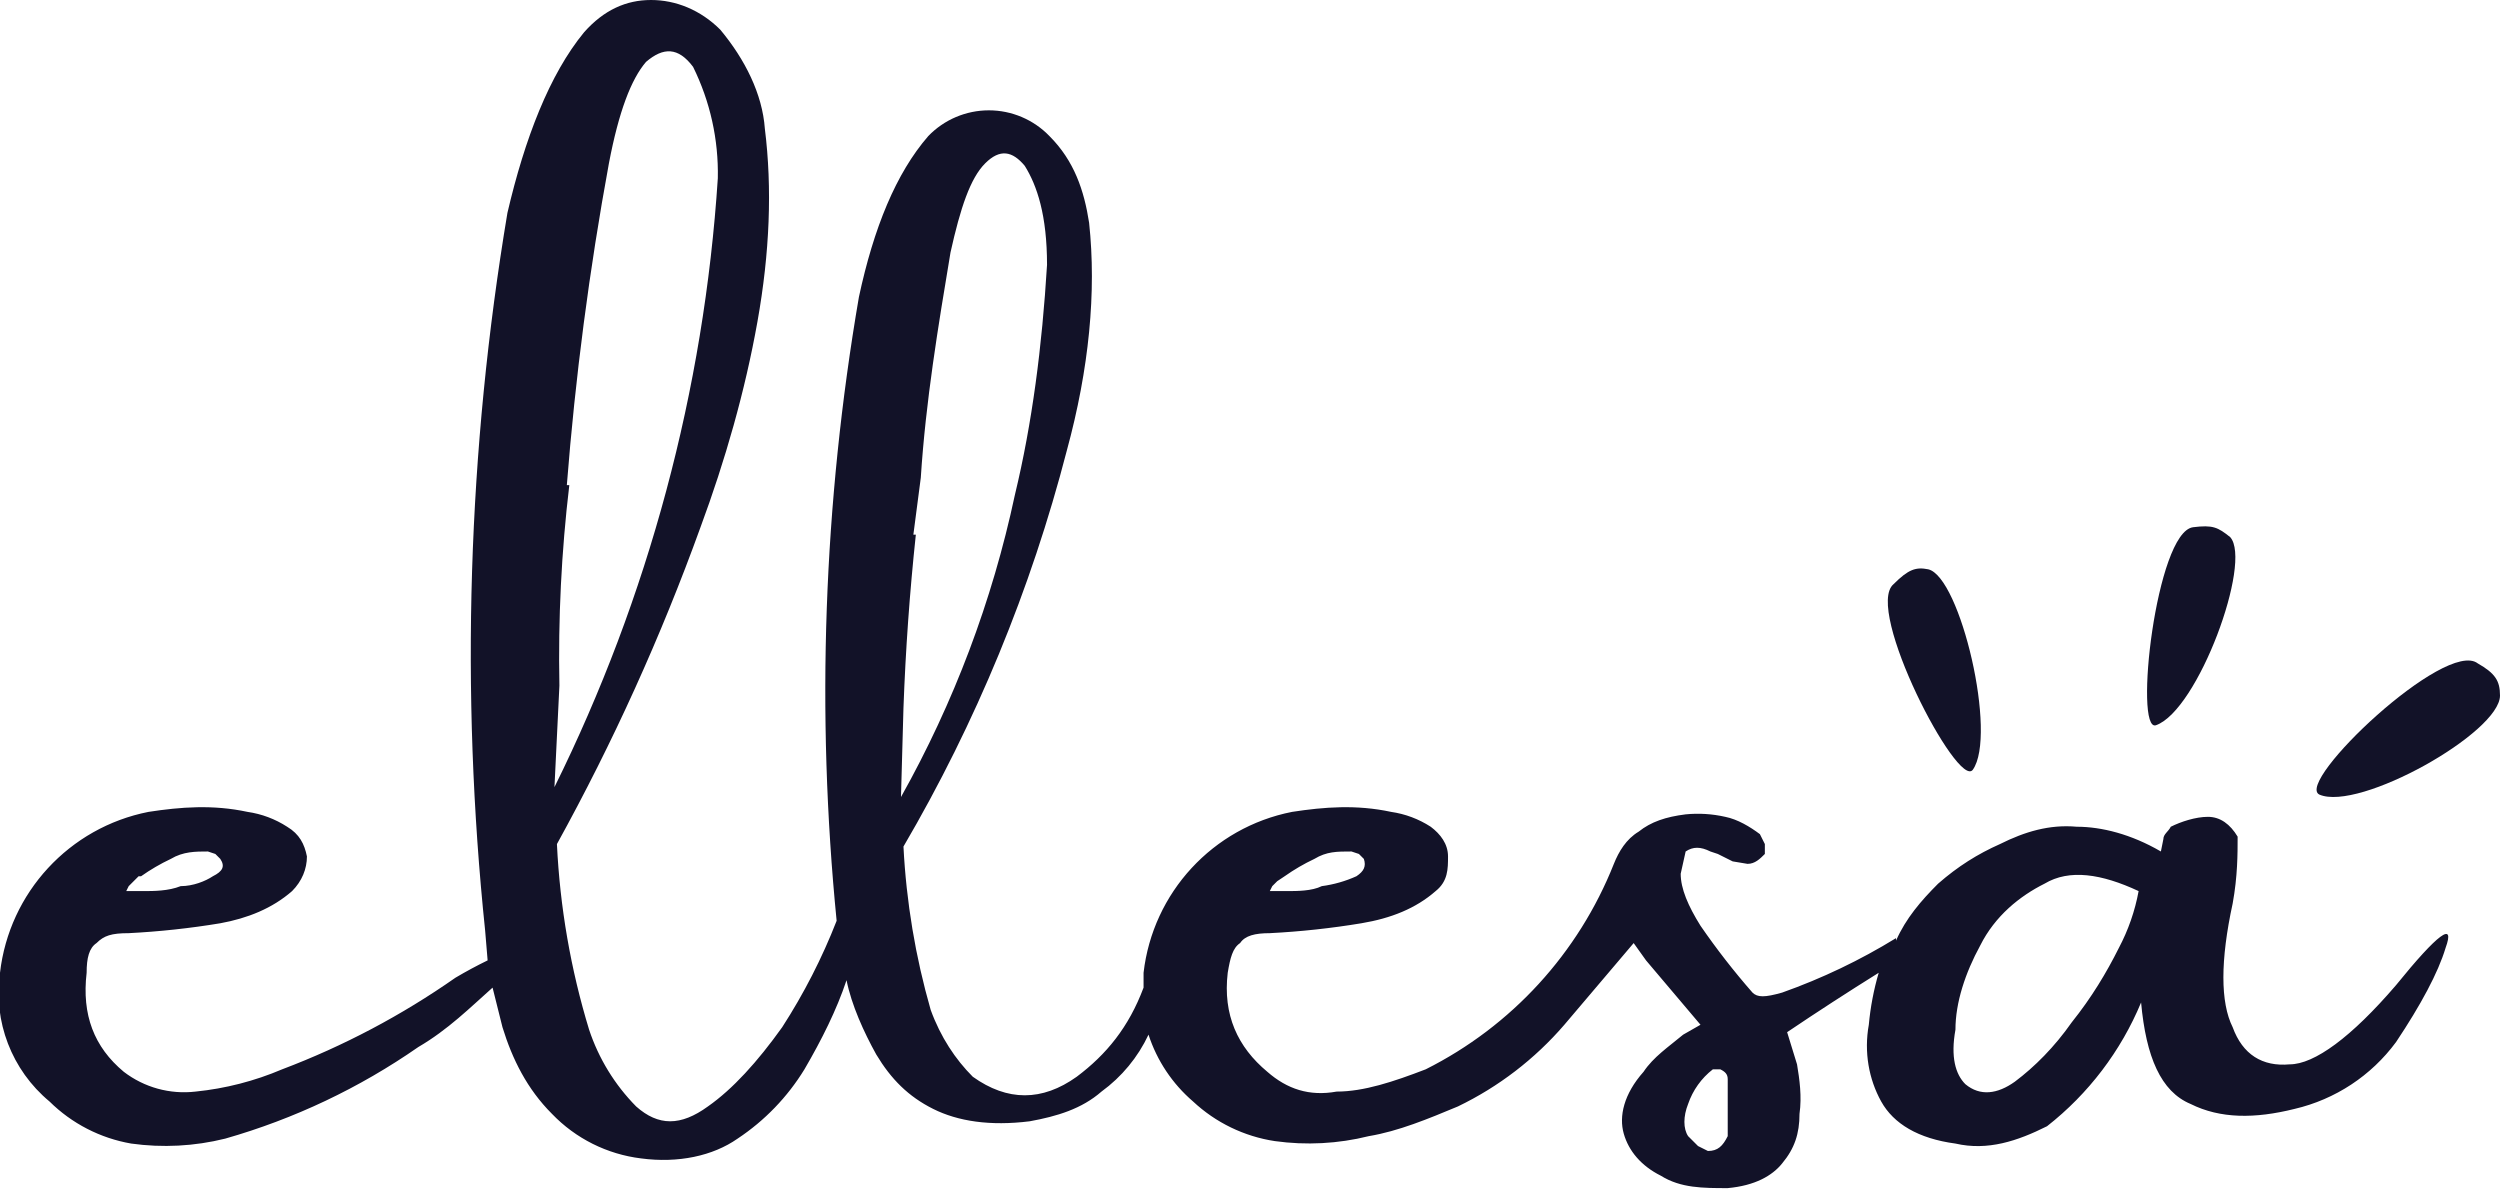
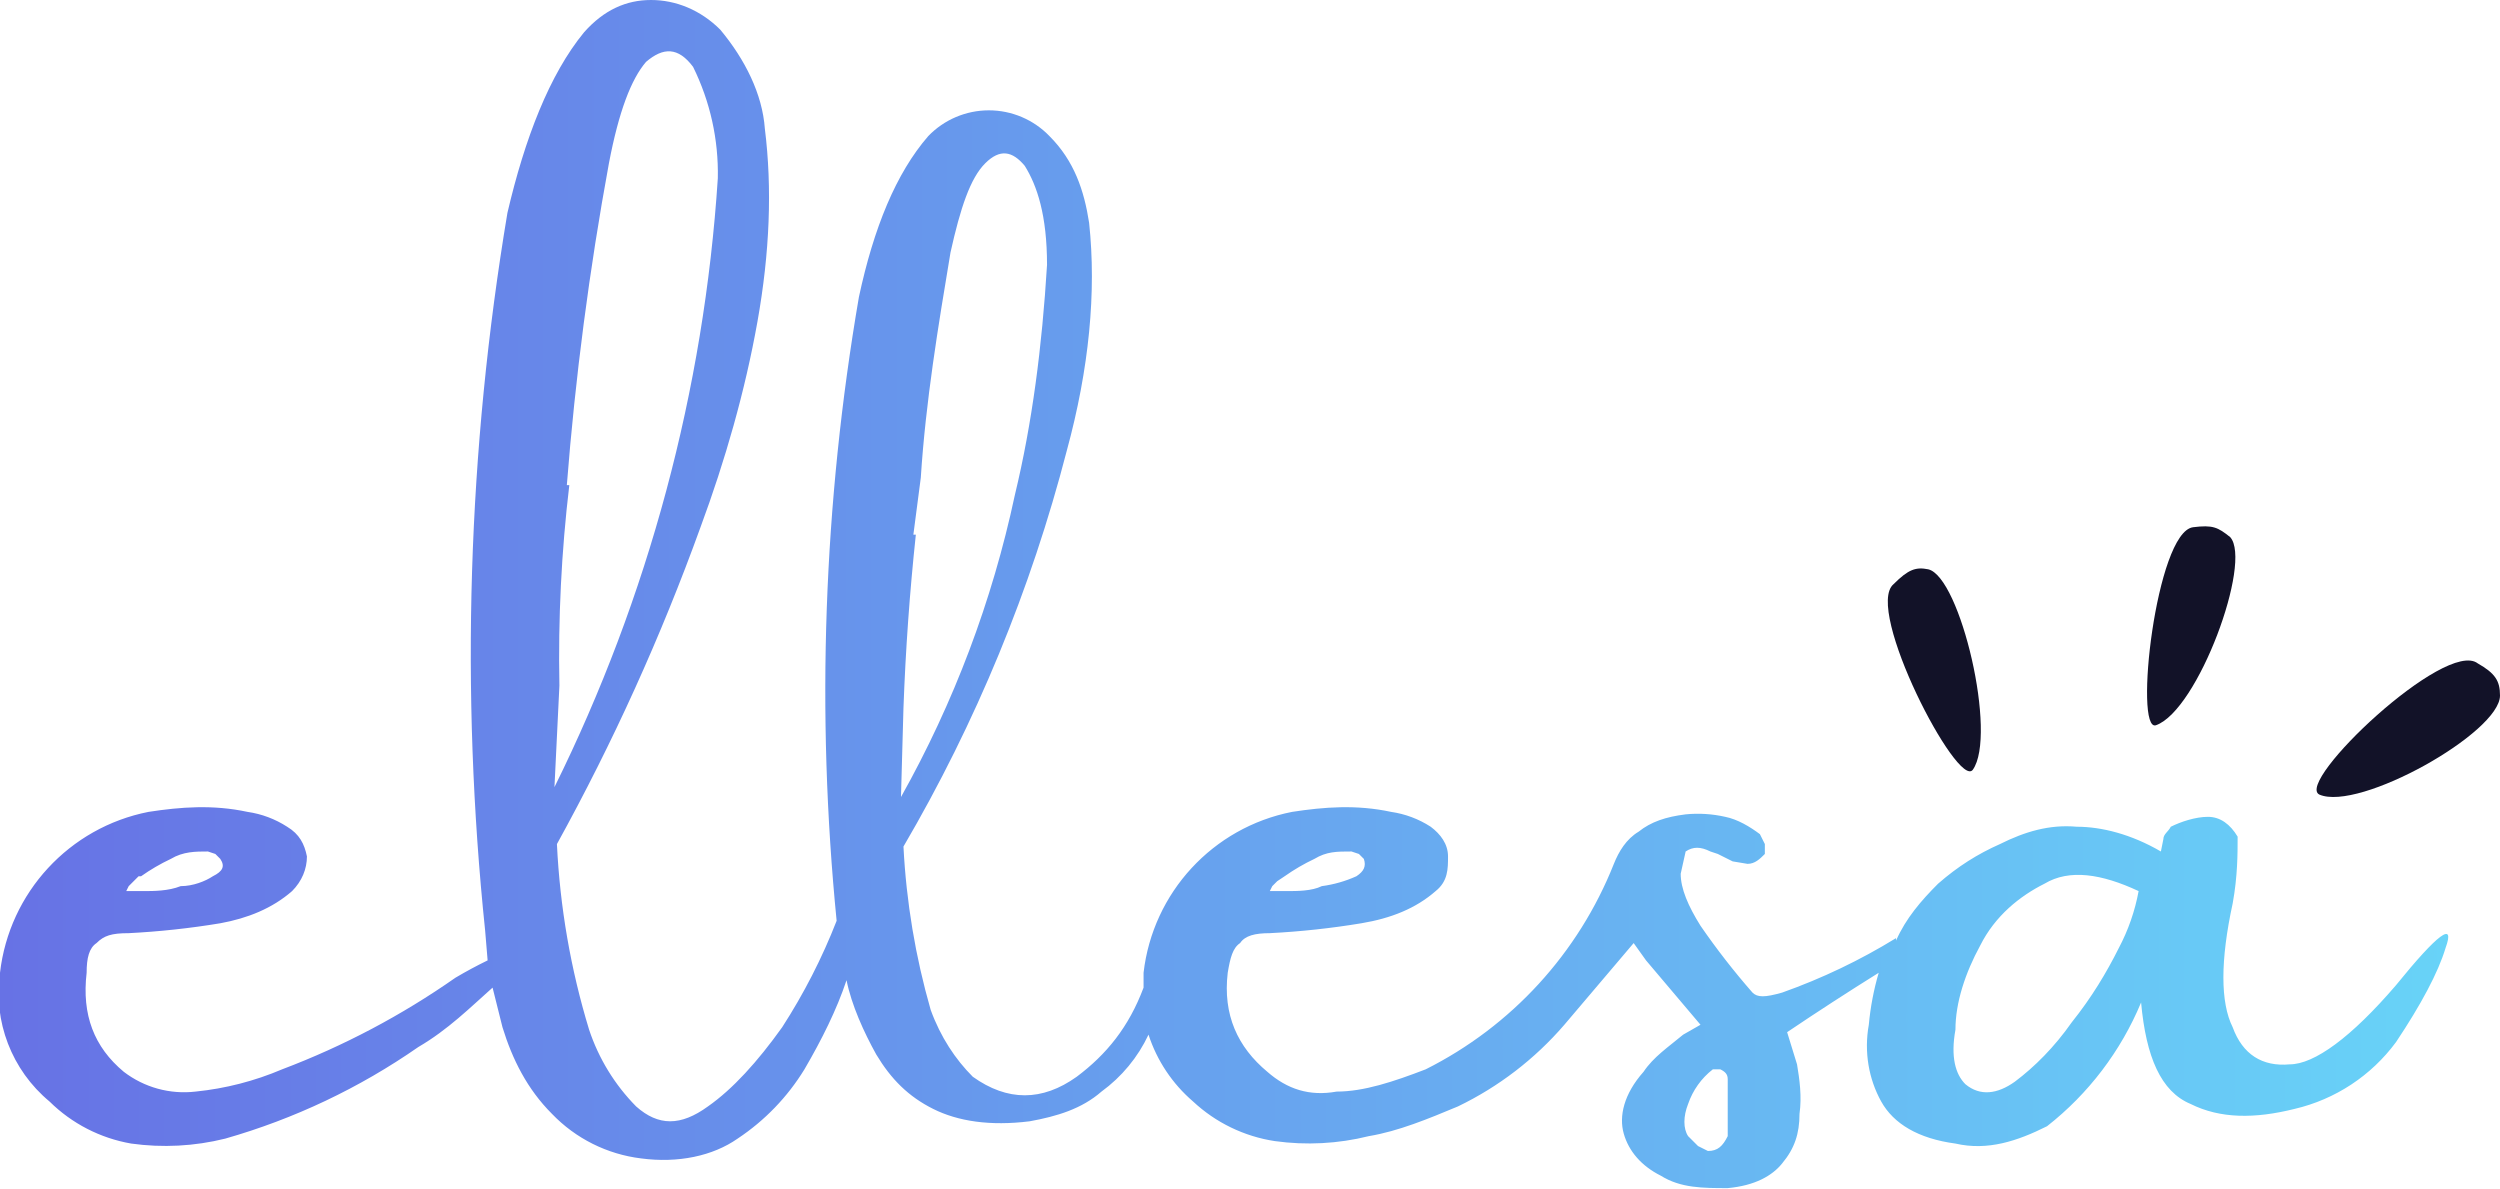
- <svg xmlns="http://www.w3.org/2000/svg" width="101" height="48">
+ <svg xmlns="http://www.w3.org/2000/svg" id="myLogo" width="101" height="48">
  <defs>
-     <linearGradient id="grad3" x1="0%" y1="0%" x2="100%" y2="0%">
-       <stop offset="0%" style="stop-color:#6772E5;stop-opacity:1" />
-       <stop offset="100%" style="stop-color:#68D5F8;stop-opacity:1" />
+     <linearGradient id="grad3" gradientUnits="userSpaceOnUse">
+       <stop offset="0%" class="stop1" stop-color="#6772E5" />
+       <stop offset="100%" class="stop2" stop-color="#68D5F8" />
+     </linearGradient>
+     <linearGradient id="grad-crimson" gradientUnits="userSpaceOnUse">
+       <stop offset="0%" class="stop1" stop-color="#C81C31" />
+       <stop offset="100%" class="stop2" stop-color="#FF4058" />
+     </linearGradient>
+     <linearGradient id="grad-turquoise" gradientUnits="userSpaceOnUse">
+       <stop offset="0%" class="stop1" stop-color="#4DD0E1" />
+       <stop offset="100%" class="stop2" stop-color="#4EFFB4" />
+     </linearGradient>
+     <linearGradient id="grad-dodgerblue" gradientUnits="userSpaceOnUse">
+       <stop offset="0%" class="stop1" stop-color="#4480FF" />
+       <stop offset="100%" class="stop2" stop-color="#4DDE01" />
+     </linearGradient>
+     <linearGradient id="grad-slategray" gradientUnits="userSpaceOnUse">
+       <stop offset="0%" class="stop1" stop-color="#3B3B44" />
+       <stop offset="100%" class="stop2" stop-color="#7D89B5" />
+     </linearGradient>
+     <linearGradient id="grad-kiwi" gradientUnits="userSpaceOnUse">
+       <stop offset="0%" class="stop1" stop-color="#4CAF50" />
+       <stop offset="100%" class="stop2" stop-color="#B7EE68" />
+     </linearGradient>
+     <linearGradient id="grad-gold" gradientUnits="userSpaceOnUse">
+       <stop offset="0%" class="stop1" stop-color="#F4B400" />
+       <stop offset="100%" class="stop2" stop-color="#4CAF50" />
+     </linearGradient>
+     <linearGradient id="grad-vermilion" gradientUnits="userSpaceOnUse">
+       <stop offset="0%" class="stop1" stop-color="#F44336" />
+       <stop offset="100%" class="stop2" stop-color="#FF9E65" />
+     </linearGradient>
+     <linearGradient id="grad-lilac" gradientUnits="userSpaceOnUse">
+       <stop offset="0%" class="stop1" stop-color="#9575CD" />
+       <stop offset="100%" class="stop2" stop-color="#C0A0F7" />
+     </linearGradient>
+     <linearGradient id="grad-lochmara" gradientUnits="userSpaceOnUse">
+       <stop offset="0%" class="stop1" stop-color="#0277BD" />
+       <stop offset="100%" class="stop2" stop-color="#28AAF8" />
+     </linearGradient>
+     <linearGradient id="grad-cerulean" gradientUnits="userSpaceOnUse">
+       <stop offset="0%" class="stop1" stop-color="#03A9F4" />
+       <stop offset="100%" class="stop2" stop-color="#28E2F8" />
+     </linearGradient>
+     <linearGradient id="grad-hibiscus" gradientUnits="userSpaceOnUse">
+       <stop offset="0%" class="stop1" stop-color="#BD2E6E" />
+       <stop offset="100%" class="stop2" stop-color="#F74E93" />
    </linearGradient>
  </defs>
  <g>
-     <path id="logoName" fill="#121228" d="M76.6 38c.4-.9 1-1.6 1.7-2.3.8-.7 1.6-1.2 2.5-1.6 1-.5 2-.8 3.1-.7 1 0 2.2.3 3.4 1l.1-.5c0-.2.2-.3.3-.5.4-.2 1-.4 1.5-.4s.9.3 1.2.8c0 .7 0 1.6-.2 2.7-.5 2.3-.5 4 0 5 .4 1.1 1.2 1.6 2.3 1.5 1 0 2.5-1.1 4.3-3.2 1.7-2.1 2.4-2.6 2-1.5-.3 1-1 2.3-2 3.8a7.1 7.1 0 0 1-4.1 2.7c-1.6.4-3 .4-4.2-.2-1.2-.5-1.8-1.9-2-4.1a12.4 12.4 0 0 1-3.8 5c-1.2.6-2.4 1-3.7.7-1.5-.2-2.5-.8-3-1.7-.5-.9-.7-2-.5-3.1a11 11 0 0 1 .4-2.1 125.4 125.4 0 0 0-3.7 2.4l.4 1.3c.1.6.2 1.3.1 2 0 .8-.2 1.4-.7 2-.4.5-1.1.9-2.2 1-1 0-1.9 0-2.7-.5-.8-.4-1.3-1-1.5-1.7-.2-.7 0-1.6.8-2.5.4-.6 1-1 1.6-1.5l.7-.4-2.2-2.6-.5-.7-2.8 3.3a13.3 13.3 0 0 1-4.3 3.3c-1.2.5-2.4 1-3.6 1.2a10 10 0 0 1-3.8.2 6.2 6.2 0 0 1-3.3-1.6 6 6 0 0 1-1.8-2.7 6 6 0 0 1-1.9 2.3c-.8.7-1.8 1-2.9 1.2-1.6.2-2.9 0-3.9-.5s-1.7-1.2-2.3-2.2c-.5-.9-1-2-1.2-3-.4 1.2-1 2.4-1.7 3.6a9 9 0 0 1-2.7 2.8c-1 .7-2.4 1-3.9.8a6 6 0 0 1-3.6-1.8c-1-1-1.6-2.2-2-3.5l-.4-1.6c-.9.8-1.8 1.7-3 2.4A26.3 26.3 0 0 1 9.1 46a10 10 0 0 1-3.8.2A6.2 6.2 0 0 1 2 44.5a5.7 5.7 0 0 1-2-5.2 7.5 7.5 0 0 1 6-6.5c1.3-.2 2.6-.3 4 0a4 4 0 0 1 1.6.6c.5.3.7.7.8 1.2 0 .5-.2 1-.6 1.4-.8.7-1.8 1.1-2.9 1.3a33 33 0 0 1-3.7.4c-.7 0-1 .1-1.3.4-.3.2-.4.6-.4 1.2-.2 1.7.3 3 1.5 4a4 4 0 0 0 2.9.8 12 12 0 0 0 3.5-.9 31.9 31.9 0 0 0 7-3.7 18 18 0 0 1 1.3-.7l-.1-1.2a108 108 0 0 1 .9-29c.7-3 1.7-5.6 3.1-7.3.8-.9 1.7-1.3 2.7-1.3 1 0 2 .4 2.8 1.2 1 1.2 1.7 2.6 1.8 4 .3 2.4.2 5-.3 7.8s-1.3 5.6-2.3 8.3a89.3 89.3 0 0 1-5.8 12.8 30.7 30.7 0 0 0 1.3 7.5 8 8 0 0 0 1.9 3.1c.9.8 1.8.8 2.9 0 1-.7 2-1.8 3-3.2a24 24 0 0 0 2.2-4.3 94.1 94.1 0 0 1 .9-25.2c.6-2.8 1.5-5 2.8-6.5a3.4 3.4 0 0 1 4.9 0c1 1 1.4 2.2 1.6 3.5.3 2.8 0 5.9-.9 9.2a62.8 62.8 0 0 1-6.6 16 29.3 29.3 0 0 0 1.1 6.6c.4 1.1 1 2 1.7 2.7 1.4 1 2.8 1 4.2 0 1.2-.9 2.1-2 2.7-3.6v-.6a7.5 7.5 0 0 1 6-6.5c1.3-.2 2.6-.3 4 0a4 4 0 0 1 1.6.6c.4.3.7.7.7 1.2s0 1-.5 1.4c-.8.7-1.8 1.1-3 1.3a33 33 0 0 1-3.7.4c-.6 0-1 .1-1.2.4-.3.2-.4.6-.5 1.2-.2 1.7.4 3 1.6 4 .8.7 1.7 1 2.8.8 1.1 0 2.3-.4 3.6-.9a15.8 15.8 0 0 0 7.6-8.3c.2-.5.5-1 1-1.3.5-.4 1.1-.6 1.9-.7a5 5 0 0 1 1.6.1c.5.1 1 .4 1.4.7l.2.4v.4c-.2.2-.4.4-.7.4l-.6-.1-.6-.3-.3-.1c-.4-.2-.7-.2-1 0l-.2.9c0 .6.3 1.3.8 2.1a29.4 29.4 0 0 0 2.1 2.7c.2.2.5.2 1.2 0a24.3 24.3 0 0 0 4.6-2.2zm-71-2.6l-.2.2-.2.2-.1.2h.7c.4 0 1 0 1.5-.2.5 0 1-.2 1.3-.4.4-.2.5-.4.3-.7l-.2-.2-.3-.1c-.5 0-1 0-1.5.3a8 8 0 0 0-1.2.7zM23 19.6a58.8 58.8 0 0 0-.4 8.1l-.2 4.1A65 65 0 0 0 29 7.2a9.7 9.7 0 0 0-1-4.5c-.6-.8-1.2-.8-1.9-.2-.6.7-1.1 2-1.5 4.1a126.4 126.4 0 0 0-1.7 13zm14 2a100 100 0 0 0-.5 7l-.1 3.6A43.5 43.5 0 0 0 41 20c.7-2.9 1.1-6 1.3-9.3 0-2-.4-3.2-.9-4-.5-.6-1-.7-1.6-.1-.6.6-1 1.8-1.4 3.6-.5 3-1 6-1.2 9.1l-.3 2.3zm14.9 13.8l-.3.2-.2.2-.1.2h.7c.4 0 1 0 1.4-.2a5 5 0 0 0 1.4-.4c.3-.2.4-.4.3-.7l-.2-.2-.3-.1c-.6 0-1 0-1.5.3a8 8 0 0 0-1.2.7zM69 46.5c.4 0 .6-.2.8-.6v-1.3-1c0-.2-.1-.3-.3-.4h-.3a3 3 0 0 0-1 1.4c-.2.5-.2 1 0 1.3l.4.4.4.2zm10.4-2.7c.6.5 1.3.4 2-.1.8-.6 1.6-1.4 2.3-2.4.8-1 1.4-2 1.9-3a8 8 0 0 0 .8-2.3c-1.5-.7-2.8-.9-3.8-.3-1 .5-2 1.3-2.6 2.5-.6 1.1-1 2.3-1 3.4-.2 1.1 0 1.8.4 2.2z" />
+     <path id="logoName" fill="url(#grad3)" d="M76.6 38c.4-.9 1-1.6 1.7-2.3.8-.7 1.6-1.2 2.5-1.6 1-.5 2-.8 3.1-.7 1 0 2.2.3 3.4 1l.1-.5c0-.2.2-.3.3-.5.4-.2 1-.4 1.5-.4s.9.3 1.2.8c0 .7 0 1.6-.2 2.7-.5 2.3-.5 4 0 5 .4 1.1 1.2 1.6 2.3 1.5 1 0 2.5-1.1 4.3-3.2 1.7-2.1 2.4-2.6 2-1.5-.3 1-1 2.3-2 3.8a7.1 7.1 0 0 1-4.1 2.7c-1.6.4-3 .4-4.2-.2-1.2-.5-1.8-1.9-2-4.1a12.4 12.4 0 0 1-3.8 5c-1.2.6-2.4 1-3.7.7-1.5-.2-2.5-.8-3-1.7-.5-.9-.7-2-.5-3.1a11 11 0 0 1 .4-2.1 125.4 125.4 0 0 0-3.7 2.4l.4 1.3c.1.6.2 1.3.1 2 0 .8-.2 1.4-.7 2-.4.5-1.1.9-2.2 1-1 0-1.9 0-2.7-.5-.8-.4-1.3-1-1.5-1.7-.2-.7 0-1.6.8-2.5.4-.6 1-1 1.6-1.5l.7-.4-2.2-2.6-.5-.7-2.8 3.3a13.3 13.3 0 0 1-4.3 3.3c-1.2.5-2.4 1-3.6 1.2a10 10 0 0 1-3.8.2 6.2 6.2 0 0 1-3.3-1.6 6 6 0 0 1-1.8-2.7 6 6 0 0 1-1.9 2.3c-.8.7-1.8 1-2.9 1.2-1.6.2-2.9 0-3.9-.5s-1.7-1.2-2.3-2.2c-.5-.9-1-2-1.2-3-.4 1.2-1 2.4-1.7 3.6a9 9 0 0 1-2.7 2.8c-1 .7-2.4 1-3.9.8a6 6 0 0 1-3.6-1.8c-1-1-1.6-2.2-2-3.5l-.4-1.6c-.9.8-1.8 1.7-3 2.4A26.3 26.3 0 0 1 9.1 46a10 10 0 0 1-3.8.2A6.2 6.2 0 0 1 2 44.5a5.7 5.7 0 0 1-2-5.2 7.5 7.5 0 0 1 6-6.5c1.3-.2 2.6-.3 4 0a4 4 0 0 1 1.6.6c.5.3.7.7.8 1.2 0 .5-.2 1-.6 1.4-.8.7-1.8 1.1-2.9 1.3a33 33 0 0 1-3.7.4c-.7 0-1 .1-1.3.4-.3.2-.4.6-.4 1.2-.2 1.7.3 3 1.5 4a4 4 0 0 0 2.9.8 12 12 0 0 0 3.5-.9 31.9 31.9 0 0 0 7-3.7 18 18 0 0 1 1.3-.7l-.1-1.2a108 108 0 0 1 .9-29c.7-3 1.7-5.6 3.1-7.3.8-.9 1.7-1.3 2.7-1.3 1 0 2 .4 2.8 1.2 1 1.2 1.7 2.6 1.8 4 .3 2.4.2 5-.3 7.8s-1.3 5.6-2.3 8.3a89.3 89.3 0 0 1-5.8 12.8 30.7 30.7 0 0 0 1.3 7.5 8 8 0 0 0 1.9 3.1c.9.8 1.8.8 2.9 0 1-.7 2-1.8 3-3.2a24 24 0 0 0 2.2-4.3 94.1 94.1 0 0 1 .9-25.2c.6-2.8 1.5-5 2.8-6.5a3.4 3.4 0 0 1 4.9 0c1 1 1.4 2.2 1.6 3.5.3 2.8 0 5.9-.9 9.2a62.8 62.8 0 0 1-6.6 16 29.3 29.3 0 0 0 1.1 6.6c.4 1.1 1 2 1.7 2.7 1.4 1 2.8 1 4.2 0 1.2-.9 2.1-2 2.7-3.6v-.6a7.5 7.5 0 0 1 6-6.5c1.3-.2 2.6-.3 4 0a4 4 0 0 1 1.6.6c.4.3.7.7.7 1.2s0 1-.5 1.4c-.8.7-1.8 1.1-3 1.3a33 33 0 0 1-3.7.4c-.6 0-1 .1-1.2.4-.3.2-.4.6-.5 1.2-.2 1.7.4 3 1.6 4 .8.7 1.7 1 2.8.8 1.1 0 2.3-.4 3.6-.9a15.8 15.8 0 0 0 7.6-8.3c.2-.5.5-1 1-1.3.5-.4 1.1-.6 1.9-.7a5 5 0 0 1 1.6.1c.5.1 1 .4 1.4.7l.2.4v.4c-.2.2-.4.4-.7.4l-.6-.1-.6-.3-.3-.1c-.4-.2-.7-.2-1 0l-.2.9c0 .6.3 1.3.8 2.1a29.4 29.4 0 0 0 2.1 2.7c.2.2.5.2 1.2 0a24.3 24.3 0 0 0 4.6-2.2zm-71-2.6l-.2.2-.2.2-.1.2h.7c.4 0 1 0 1.5-.2.5 0 1-.2 1.3-.4.4-.2.5-.4.3-.7l-.2-.2-.3-.1c-.5 0-1 0-1.5.3a8 8 0 0 0-1.2.7zM23 19.6a58.8 58.8 0 0 0-.4 8.1l-.2 4.1A65 65 0 0 0 29 7.2a9.7 9.7 0 0 0-1-4.5c-.6-.8-1.2-.8-1.9-.2-.6.7-1.1 2-1.5 4.1a126.4 126.4 0 0 0-1.7 13zm14 2a100 100 0 0 0-.5 7l-.1 3.6A43.5 43.5 0 0 0 41 20c.7-2.9 1.1-6 1.3-9.3 0-2-.4-3.2-.9-4-.5-.6-1-.7-1.6-.1-.6.6-1 1.8-1.4 3.6-.5 3-1 6-1.2 9.1l-.3 2.3zm14.9 13.8l-.3.2-.2.2-.1.2h.7c.4 0 1 0 1.4-.2a5 5 0 0 0 1.4-.4c.3-.2.4-.4.3-.7l-.2-.2-.3-.1c-.6 0-1 0-1.5.3a8 8 0 0 0-1.2.7zM69 46.5c.4 0 .6-.2.8-.6v-1.3-1c0-.2-.1-.3-.3-.4h-.3a3 3 0 0 0-1 1.4c-.2.5-.2 1 0 1.3l.4.4.4.2zm10.4-2.7c.6.5 1.3.4 2-.1.8-.6 1.6-1.4 2.3-2.4.8-1 1.4-2 1.9-3a8 8 0 0 0 .8-2.3c-1.5-.7-2.8-.9-3.8-.3-1 .5-2 1.3-2.6 2.5-.6 1.1-1 2.3-1 3.4-.2 1.1 0 1.8.4 2.2z" />
    <path id="logoRayLeft" fill="#121228" d="M76.5 23.6c.6-.6.9-.7 1.4-.6 1.3.3 2.8 6.7 1.8 8.1-.6.8-4.4-6.5-3.2-7.5z" />
    <path id="logoRayMiddle" fill="#121228" d="M88.6 21.3c.8-.1 1 0 1.5.4.9 1-1.3 7-3 7.6-.9.3 0-7.8 1.5-8z" />
    <path id="logoRayRight" fill="#121228" d="M100.1 26.8c.7.4.9.7.9 1.3 0 1.5-5.7 4.7-7.3 4-1-.5 5.1-6.3 6.4-5.3z" />
  </g>
</svg>
